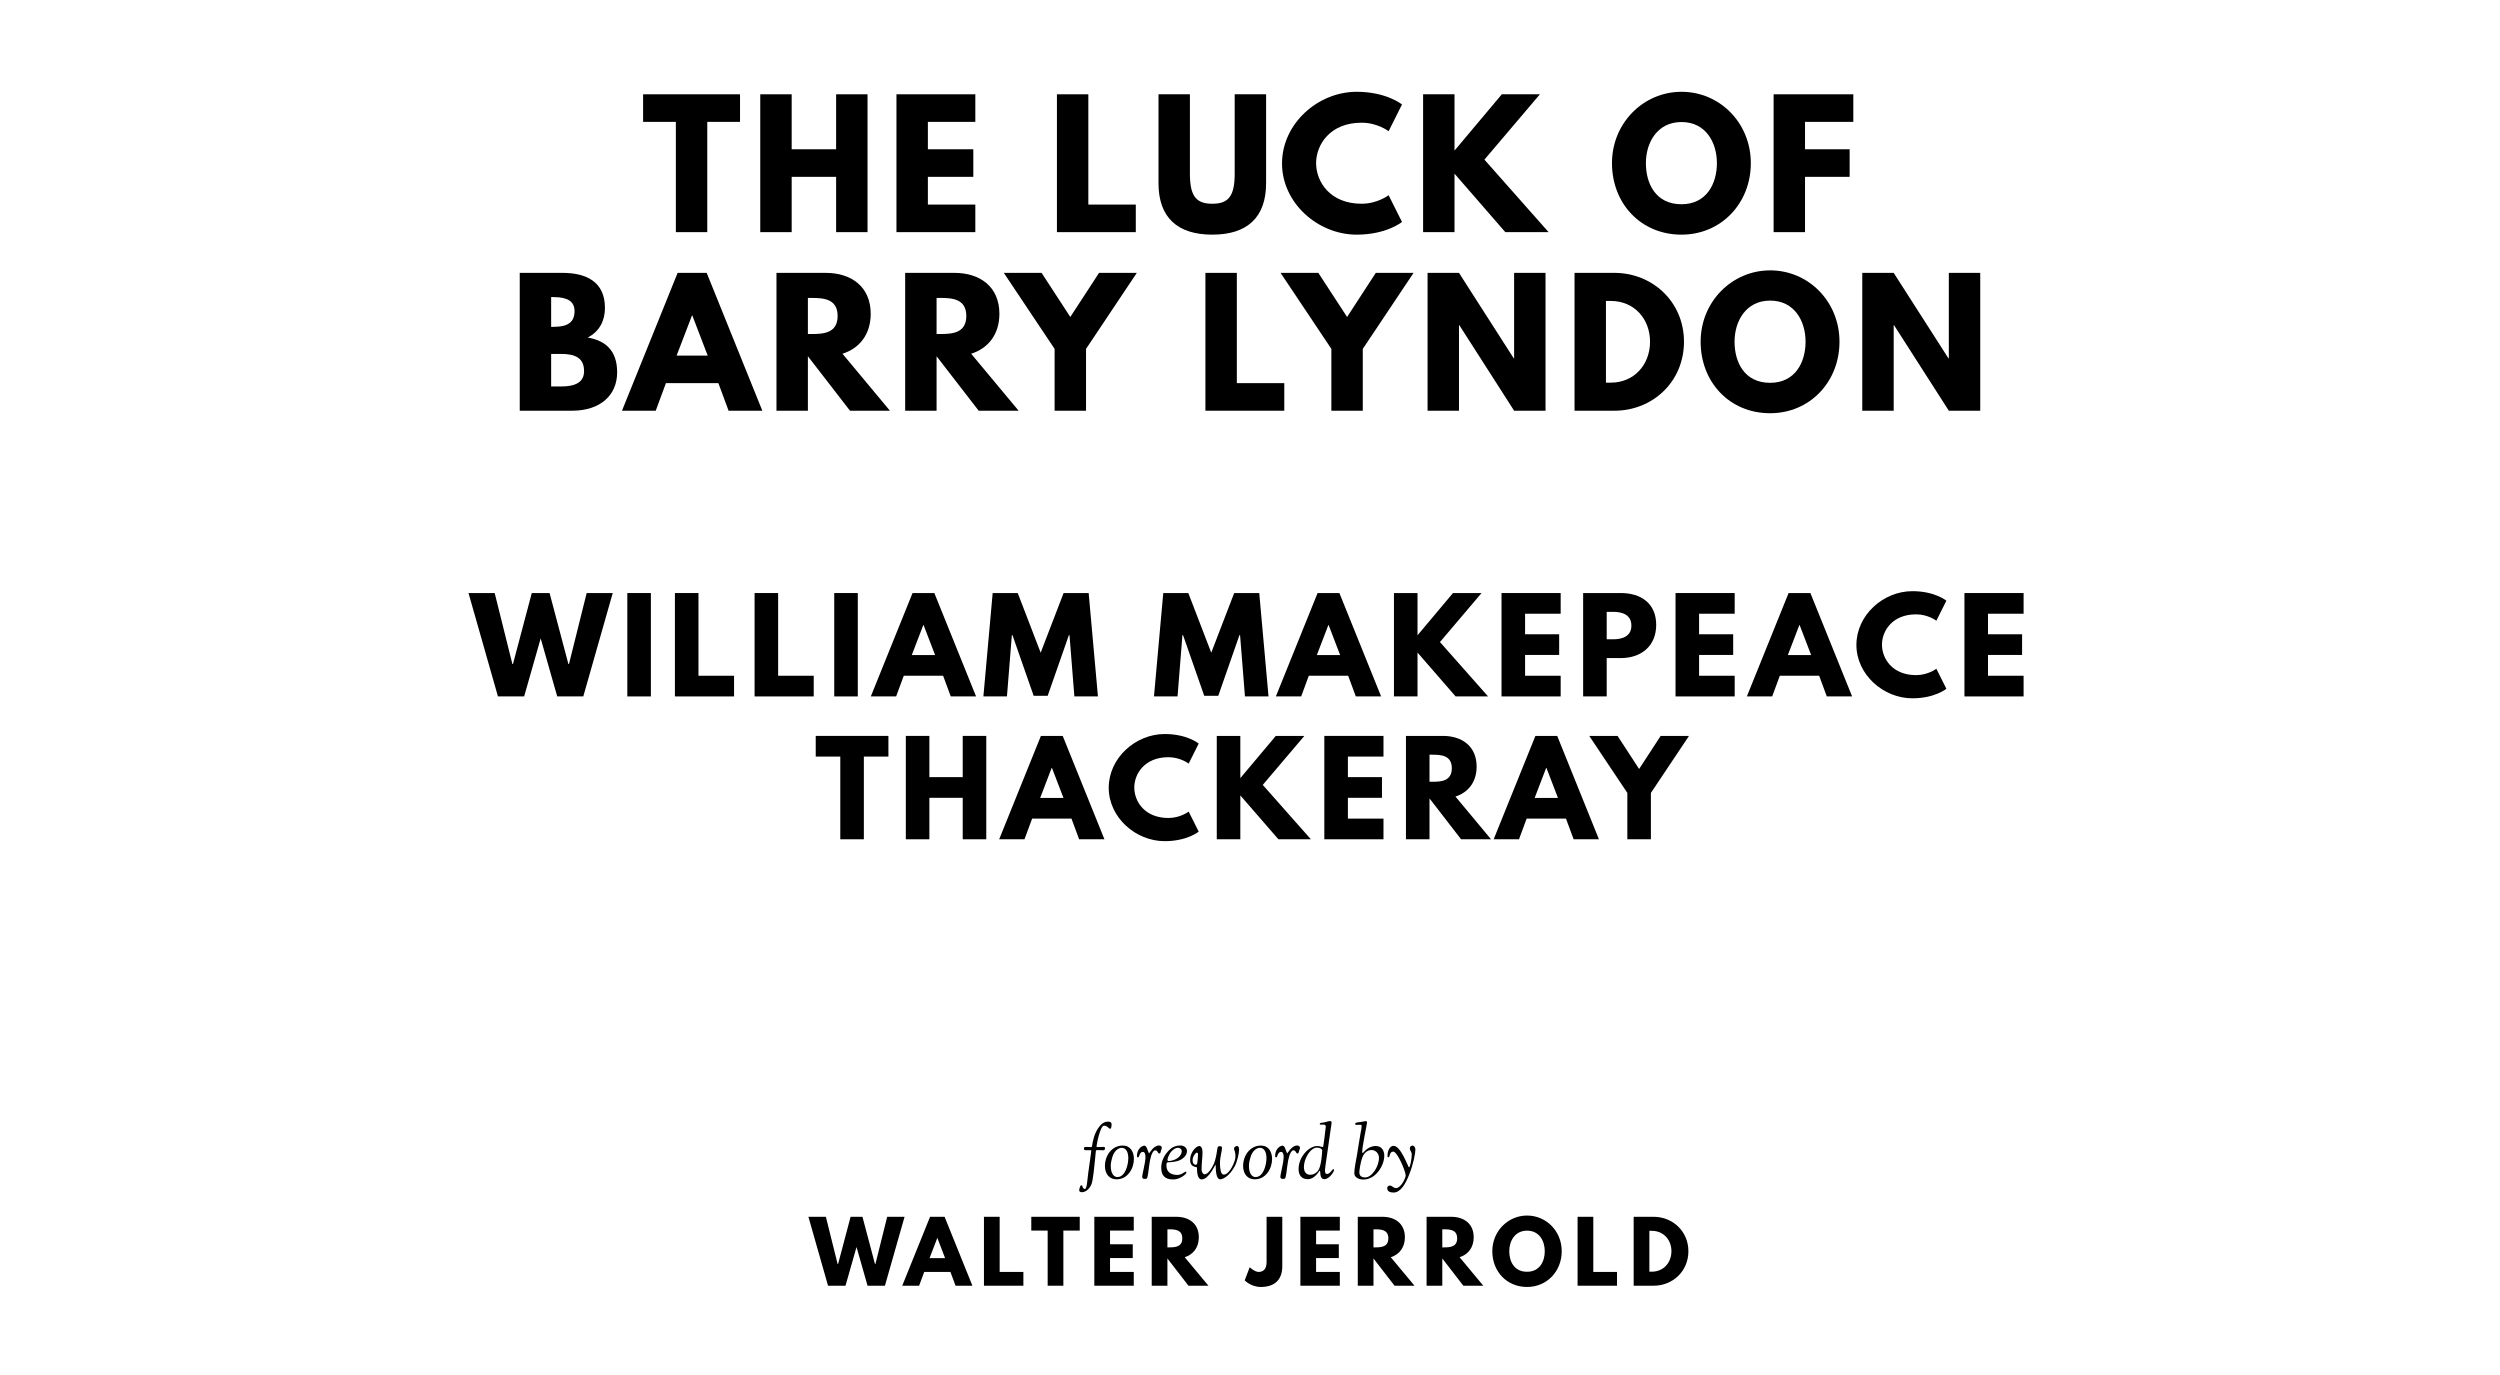
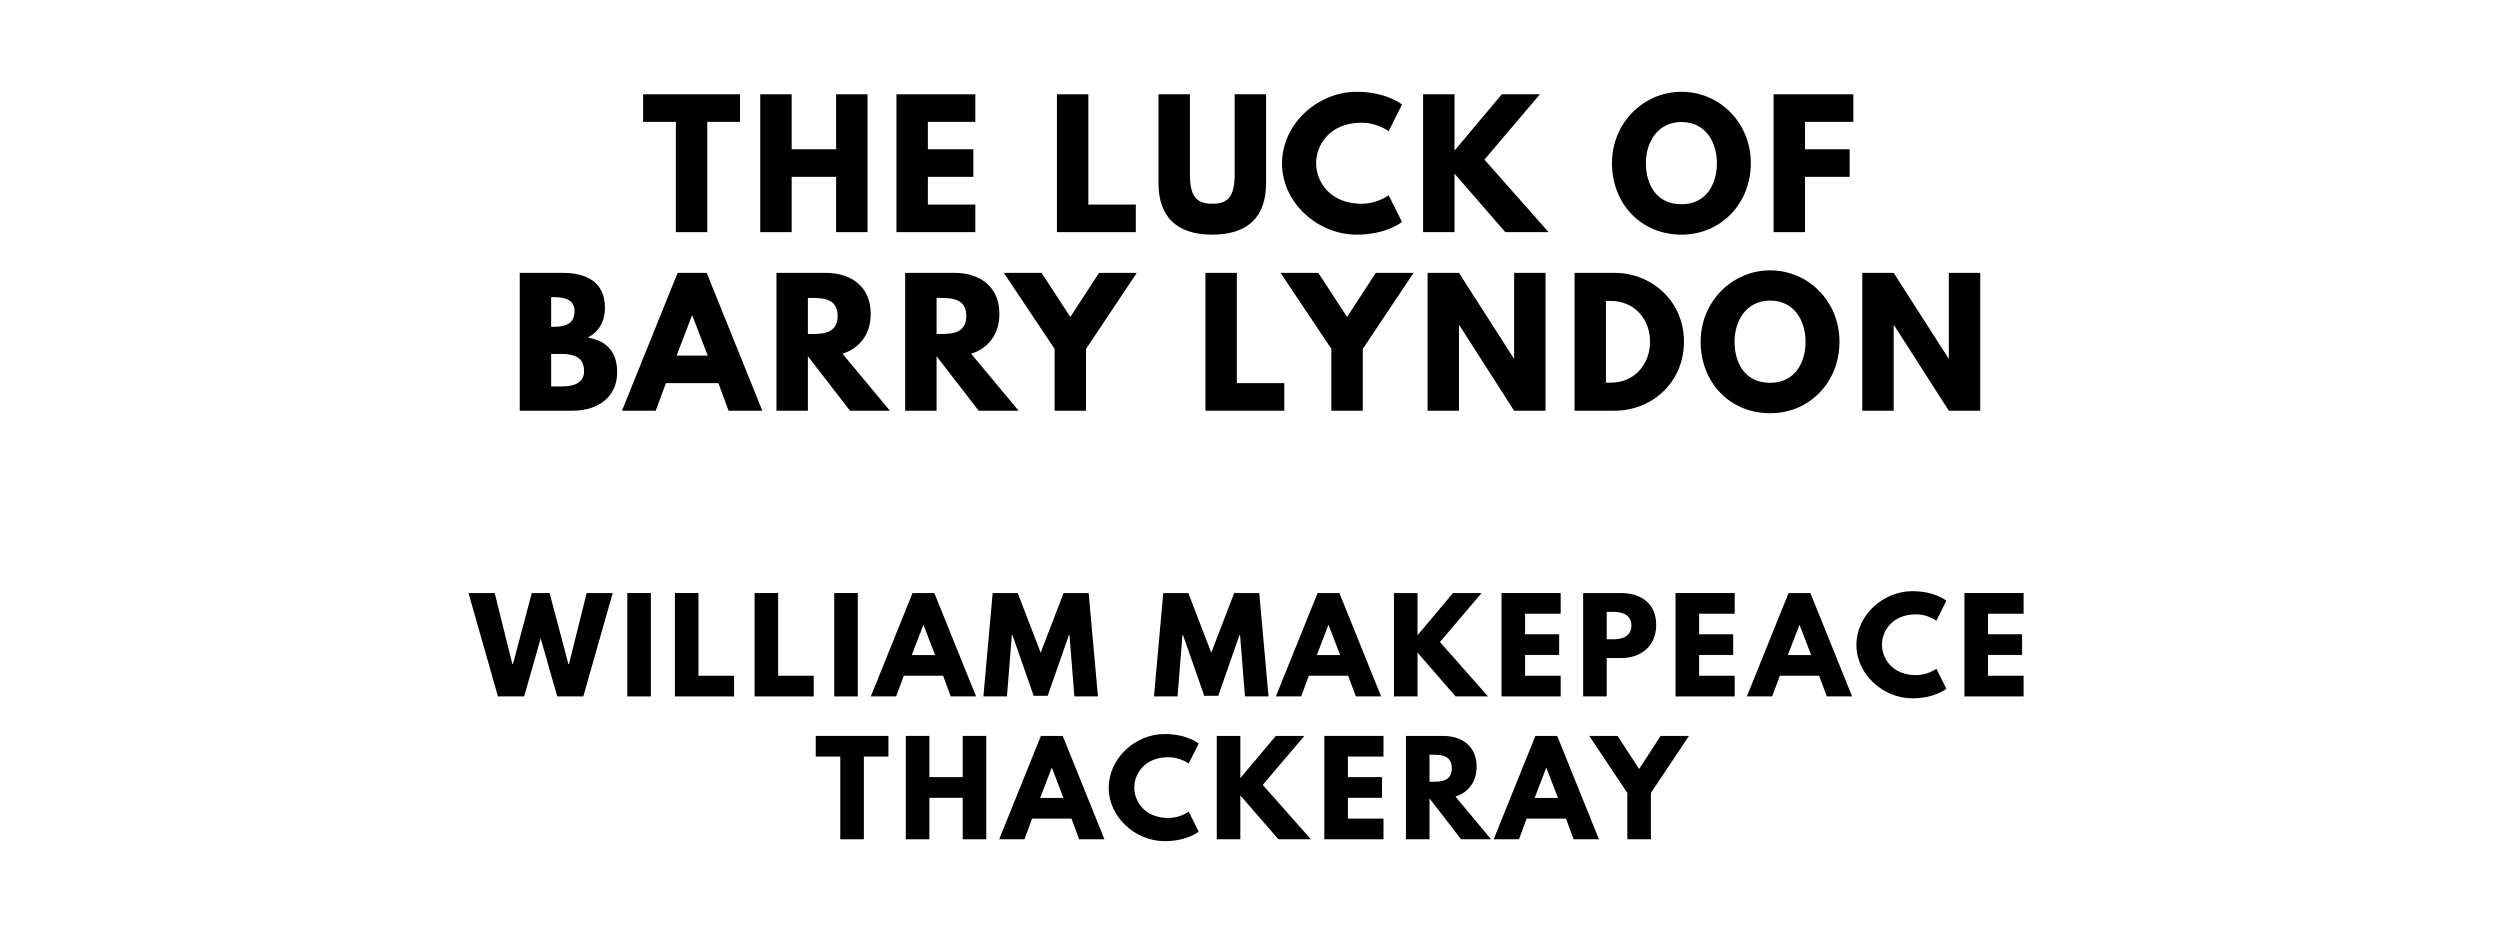
- <svg xmlns="http://www.w3.org/2000/svg" version="1.1" viewBox="0 0 1400 770">
+ <svg xmlns="http://www.w3.org/2000/svg" version="1.1" viewBox="0 0 1400 520">
  <g>
    <path d="m 360.142,68.246 18.339,0 0,61.754 17.591,0 0,-61.754 18.339,0 0,-15.439 -54.269,0 0,15.439 z" />
    <path d="m 443.336,99.029 24.889,0 0,30.971 17.591,0 0,-77.193 -17.591,0 0,30.784 -24.889,0 0,-30.784 -17.591,0 0,77.193 17.591,0 0,-30.971 z" />
    <path d="m 546.181,52.807 -44.164,0 0,77.193 44.164,0 0,-15.439 -26.573,0 0,-15.532 25.45,0 0,-15.439 -25.45,0 0,-15.345 26.573,0 0,-15.439 z" />
    <path d="m 609.469,52.807 -17.591,0 0,77.193 44.164,0 0,-15.439 -26.573,0 0,-61.754 z" />
    <path d="m 709.015,52.807 -17.591,0 0,44.632 c 0,12.912 -3.93,16.655 -12.538,16.655 -8.608,0 -12.538,-3.743 -12.538,-16.655 l 0,-44.632 -17.591,0 0,49.778 c 0,19.088 10.48,28.819 30.129,28.819 19.649,0 30.129,-9.731 30.129,-28.819 l 0,-49.778 z" />
    <path d="m 762.472,114.094 c -17.684,0 -25.45,-12.351 -25.45,-22.737 0,-10.292 7.766,-22.643 25.45,-22.643 8.982,0 15.158,4.772 15.158,4.772 l 7.485,-14.971 c 0,0 -8.608,-7.111 -25.357,-7.111 -21.895,0 -41.825,17.965 -41.825,40.14 0,22.082 20.023,39.86 41.825,39.86 16.749,0 25.357,-7.111 25.357,-7.111 l -7.485,-14.971 c 0,0 -6.175,4.772 -15.158,4.772 z" />
    <path d="m 867.206,130 -35.93,-40.608 31.064,-36.585 -21.333,0 -26.48,31.532 0,-31.532 -17.591,0 0,77.193 17.591,0 0,-32.749 L 842.972,130 l 24.234,0 z" />
    <path d="m 902.708,91.357 c 0,22.55 16.094,40.047 38.924,40.047 22.175,0 38.83,-17.497 38.83,-40.047 0,-22.55 -17.404,-39.953 -38.83,-39.953 -21.24,0 -38.924,17.404 -38.924,39.953 z m 18.994,0 c 0,-11.509 6.363,-23.018 19.93,-23.018 13.661,0 19.836,11.509 19.836,23.018 0,11.509 -5.801,23.018 -19.836,23.018 -14.409,0 -19.93,-11.509 -19.93,-23.018 z" />
    <path d="m 1037.855,52.807 -44.632,0 0,77.193 17.591,0 0,-30.971 24.983,0 0,-15.439 -24.983,0 0,-15.345 27.041,0 0,-15.439 z" />
  </g>
  <g>
    <path d="m 291.053,152.807 0,77.193 29.287,0 c 16,0 25.263,-8.795 25.263,-21.52 0,-12.444 -6.83,-17.778 -16.468,-19.462 6.55,-3.368 9.637,-9.45 9.637,-16.561 0,-14.69 -10.48,-19.649 -23.766,-19.649 l -23.953,0 z m 17.591,30.222 0,-16.655 1.404,0 c 7.673,0 11.696,2.339 11.696,7.86 0,6.456 -4.117,8.795 -11.696,8.795 l -1.404,0 z m 0,33.404 0,-18.246 5.52,0 c 8.327,0 12.912,2.526 12.912,9.637 0,6.082 -4.585,8.608 -12.912,8.608 l -5.52,0 z" />
    <path d="m 395.747,152.807 -16.281,0 L 348.308,230 l 18.901,0 5.708,-15.439 29.38,0 5.708,15.439 18.901,0 -31.158,-77.193 z m 0.561,46.316 -17.404,0 8.608,-22.456 0.187,0 8.608,22.456 z" />
    <path d="m 434.825,152.807 0,77.193 17.591,0 0,-30.503 23.579,30.503 22.363,0 -26.573,-31.906 c 9.45,-2.994 15.813,-10.76 15.813,-22.363 0,-15.158 -10.854,-22.924 -25.17,-22.924 l -27.602,0 z m 17.591,34.246 0,-20.211 2.058,0 c 6.643,0 14.596,0.468 14.596,10.105 0,9.637 -7.953,10.105 -14.596,10.105 l -2.058,0 z" />
    <path d="m 506.893,152.807 0,77.193 17.591,0 0,-30.503 23.579,30.503 22.363,0 -26.573,-31.906 c 9.45,-2.994 15.813,-10.76 15.813,-22.363 0,-15.158 -10.854,-22.924 -25.17,-22.924 l -27.602,0 z m 17.591,34.246 0,-20.211 2.058,0 c 6.643,0 14.596,0.468 14.596,10.105 0,9.637 -7.953,10.105 -14.596,10.105 l -2.058,0 z" />
    <path d="m 562.135,152.807 28.444,42.573 0,34.62 17.591,0 0,-34.62 28.444,-42.573 -21.146,0 -16.094,24.702 -16.094,-24.702 -21.146,0 z" />
    <path d="m 692.627,152.807 -17.591,0 0,77.193 44.164,0 0,-15.439 -26.573,0 0,-61.754 z" />
    <path d="m 717.12,152.807 28.444,42.573 0,34.62 17.591,0 0,-34.62 28.444,-42.573 -21.146,0 -16.094,24.702 -16.094,-24.702 -21.146,0 z" />
    <path d="m 817.028,182.094 0.187,0 30.69,47.906 17.591,0 0,-77.193 -17.591,0 0,47.906 -0.187,0 -30.69,-47.906 -17.591,0 0,77.193 17.591,0 0,-47.906 z" />
    <path d="m 881.74,152.807 0,77.193 22.363,0 c 21.24,0 38.924,-16.094 38.924,-38.643 0,-22.456 -17.778,-38.55 -38.924,-38.55 l -22.363,0 z m 17.591,61.474 0,-45.754 2.713,0 c 13.099,0 21.988,10.012 21.988,22.924 -0.094,12.912 -8.982,22.83 -21.988,22.83 l -2.713,0 z" />
    <path d="m 952.357,191.357 c 0,22.55 16.094,40.047 38.924,40.047 22.175,0 38.83,-17.497 38.83,-40.047 0,-22.55 -17.404,-39.953 -38.83,-39.953 -21.24,0 -38.924,17.404 -38.924,39.953 z m 18.994,0 c 0,-11.509 6.363,-23.018 19.93,-23.018 13.661,0 19.836,11.509 19.836,23.018 0,11.509 -5.801,23.018 -19.836,23.018 -14.409,0 -19.93,-11.509 -19.93,-23.018 z" />
    <path d="m 1060.464,182.094 0.187,0 30.69,47.906 17.591,0 0,-77.193 -17.591,0 0,47.906 -0.187,0 -30.69,-47.906 -17.591,0 0,77.193 17.591,0 0,-47.906 z" />
  </g>
  <g>
    <path d="m 312.044,390 14.596,0 16.491,-57.895 -14.596,0 -9.895,39.719 -0.351,0 -10.526,-39.719 -9.965,0 -10.526,39.719 -0.351,0 -9.895,-39.719 -14.667,0 L 278.851,390 293.518,390 302.781,357.509 312.044,390 Z" />
    <path d="m 364.49,332.105 -13.193,0 0,57.895 13.193,0 0,-57.895 z" />
    <path d="m 391.145,332.105 -13.193,0 0,57.895 33.123,0 0,-11.579 -19.93,0 0,-46.316 z" />
    <path d="m 435.756,332.105 -13.193,0 0,57.895 33.123,0 0,-11.579 -19.93,0 0,-46.316 z" />
    <path d="m 480.367,332.105 -13.193,0 0,57.895 13.193,0 0,-57.895 z" />
    <path d="m 523.233,332.105 -12.211,0 L 487.654,390 l 14.175,0 4.281,-11.579 22.035,0 L 532.426,390 l 14.175,0 -23.368,-57.895 z m 0.421,34.737 -13.053,0 6.456,-16.842 0.14,0 6.456,16.842 z" />
    <path d="m 601.651,390 13.193,0 -5.193,-57.895 -14.035,0 -12.842,33.404 -12.842,-33.404 -14.035,0 -5.193,57.895 13.193,0 2.737,-34.316 0.351,0 11.86,33.965 7.86,0 11.86,-33.965 0.351,0 L 601.651,390 Z" />
    <path d="m 697.177,390 13.193,0 -5.193,-57.895 -14.035,0 -12.842,33.404 -12.842,-33.404 -14.035,0 L 646.23,390 l 13.193,0 2.737,-34.316 0.351,0 11.86,33.965 7.86,0 11.86,-33.965 0.351,0 L 697.177,390 Z" />
    <path d="m 750.059,332.105 -12.211,0 L 714.48,390 l 14.175,0 4.281,-11.579 22.035,0 4.281,11.579 14.175,0 -23.368,-57.895 z m 0.421,34.737 -13.053,0 6.456,-16.842 0.14,0 6.456,16.842 z" />
    <path d="m 833.319,390 -26.947,-30.456 23.298,-27.439 -16,0 -19.86,23.649 0,-23.649 -13.193,0 0,57.895 13.193,0 0,-24.561 21.333,24.561 18.175,0 z" />
    <path d="m 873.975,332.105 -33.123,0 0,57.895 33.123,0 0,-11.579 -19.93,0 0,-11.649 19.088,0 0,-11.579 -19.088,0 0,-11.509 19.93,0 0,-11.579 z" />
    <path d="m 886.56,332.105 0,57.895 13.193,0 0,-21.474 7.93,0 c 11.298,0 19.789,-6.667 19.789,-18.596 0,-12 -8.491,-17.825 -19.789,-17.825 l -21.123,0 z M 899.753,358 l 0,-15.368 3.719,0 c 5.193,0 10.105,1.754 10.105,7.719 0,5.895 -4.912,7.649 -10.105,7.649 l -3.719,0 z" />
    <path d="m 971.42,332.105 -33.123,0 0,57.895 33.123,0 0,-11.579 -19.93,0 0,-11.649 19.088,0 0,-11.579 -19.088,0 0,-11.509 19.93,0 0,-11.579 z" />
    <path d="m 1013.82,332.105 -12.21,0 L 978.241,390 l 14.175,0 4.281,-11.579 22.035,0 4.281,11.579 14.175,0 -23.368,-57.895 z m 0.421,34.737 -13.053,0 6.456,-16.842 0.14,0 6.456,16.842 z" />
    <path d="m 1072.992,378.07 c -13.263,0 -19.088,-9.263 -19.088,-17.053 0,-7.719 5.824,-16.982 19.088,-16.982 6.737,0 11.368,3.579 11.368,3.579 l 5.614,-11.228 c 0,0 -6.456,-5.333 -19.017,-5.333 -16.421,0 -31.368,13.474 -31.368,30.105 0,16.561 15.018,29.895 31.368,29.895 12.561,0 19.017,-5.333 19.017,-5.333 l -5.614,-11.228 c 0,0 -4.632,3.579 -11.368,3.579 z" />
    <path d="m 1133.213,332.105 -33.123,0 0,57.895 33.123,0 0,-11.579 -19.93,0 0,-11.649 19.088,0 0,-11.579 -19.088,0 0,-11.509 19.93,0 0,-11.579 z" />
  </g>
  <g>
    <path d="m 456.809,423.684 13.754,0 0,46.316 13.193,0 0,-46.316 13.754,0 0,-11.579 -40.702,0 0,11.579 z" />
    <path d="m 520.455,446.772 18.667,0 0,23.228 13.193,0 0,-57.895 -13.193,0 0,23.088 -18.667,0 0,-23.088 -13.193,0 0,57.895 13.193,0 0,-23.228 z" />
    <path d="m 595.119,412.105 -12.211,0 L 559.54,470 l 14.175,0 4.281,-11.579 22.035,0 4.281,11.579 14.175,0 -23.368,-57.895 z m 0.421,34.737 -13.053,0 6.456,-16.842 0.14,0 6.456,16.842 z" />
    <path d="m 654.291,458.07 c -13.263,0 -19.088,-9.263 -19.088,-17.053 0,-7.719 5.825,-16.982 19.088,-16.982 6.737,0 11.368,3.579 11.368,3.579 l 5.614,-11.228 c 0,0 -6.456,-5.333 -19.018,-5.333 -16.421,0 -31.368,13.474 -31.368,30.105 0,16.561 15.018,29.895 31.368,29.895 12.561,0 19.018,-5.333 19.018,-5.333 l -5.614,-11.228 c 0,0 -4.632,3.579 -11.368,3.579 z" />
    <path d="m 734.092,470 -26.947,-30.456 23.298,-27.439 -16,0 -19.86,23.649 0,-23.649 -13.193,0 0,57.895 13.193,0 0,-24.561 21.333,24.561 18.175,0 z" />
    <path d="m 774.748,412.105 -33.123,0 0,57.895 33.123,0 0,-11.579 -19.93,0 0,-11.649 19.088,0 0,-11.579 -19.088,0 0,-11.509 19.93,0 0,-11.579 z" />
    <path d="m 787.333,412.105 0,57.895 13.193,0 0,-22.877 17.684,22.877 16.772,0 -19.93,-23.93 c 7.088,-2.246 11.86,-8.07 11.86,-16.772 0,-11.368 -8.14,-17.193 -18.877,-17.193 l -20.702,0 z m 13.193,25.684 0,-15.158 1.544,0 c 4.982,0 10.947,0.351 10.947,7.579 0,7.228 -5.965,7.579 -10.947,7.579 l -1.544,0 z" />
    <path d="m 872.038,412.105 -12.211,0 L 836.459,470 l 14.175,0 4.281,-11.579 22.035,0 4.281,11.579 14.175,0 -23.368,-57.895 z m 0.421,34.737 -13.053,0 6.456,-16.842 0.14,0 6.456,16.842 z" />
    <path d="m 889.975,412.105 21.333,31.93 0,25.965 13.193,0 0,-25.965 21.333,-31.93 -15.86,0 -12.07,18.526 -12.07,-18.526 -15.86,0 z" />
  </g>
-   <g>
-     <path d="m 604.356,666.631 c 0,0.68 0.808,1.02 1.53,1.02 0.893,0 3.698,-0.553 5.356,-4.548 0.425,-1.02 0.85,-3.613 1.19,-6.461 0.553,-4.421 0.978,-9.607 1.19,-11.52 0.085,-0.68 0,-1.063 0.765,-1.063 1.148,0 1.913,0.085 3.571,0.085 0.723,0 0.85,-0.723 0.85,-1.148 0,-0.425 -0.17,-0.723 -0.808,-0.723 -1.105,0 -2.55,0.085 -3.443,0.085 -0.34,0 -0.51,-0.085 -0.51,-0.425 0,-0.595 1.998,-11.562 4.208,-11.562 1.913,0 2.635,1.743 3.528,1.743 0.595,0 0.723,-2.083 0.723,-2.423 0,-1.105 -0.595,-1.573 -1.998,-1.573 -2.253,0 -3.868,1.318 -5.356,3.401 -2.465,3.528 -3.231,7.609 -3.656,10.542 -0.043,0.298 -0.17,0.298 -0.298,0.298 -0.935,0 -3.061,-0.085 -3.061,-0.085 -0.978,0 -1.105,0.255 -1.105,1.063 0,0.51 0.128,0.765 1.063,0.765 l 2.593,0 c 0.298,0 0.425,0.213 0.425,0.553 0,0.085 -1.7,12.242 -1.7,12.242 -0.553,3.953 -0.638,8.969 -1.998,8.969 -0.213,0 -1.105,-0.51 -1.275,-1.53 -0.043,-0.425 -0.34,-0.595 -0.553,-0.595 -0.85,0 -1.233,2.55 -1.233,2.891 z" />
-     <path d="m 618.752,652.816 c 0,5.186 3.018,7.609 6.504,7.609 6.249,0 9.734,-6.079 9.734,-11.392 0,-3.996 -1.955,-7.524 -6.206,-7.524 -6.461,0 -10.032,6.036 -10.032,11.307 z m 3.273,0.043 c 0,-1.743 0.425,-3.273 0.85,-4.761 0.978,-3.443 3.273,-5.314 5.313,-5.314 1.955,0 3.656,1.743 3.656,5.739 0,3.528 -1.573,10.627 -6.121,10.627 -1.998,0 -3.698,-1.998 -3.698,-6.291 z" />
-     <path d="m 636.71,647.418 c 0,0.595 0.34,0.723 0.51,0.723 0.213,0 0.34,-0.128 0.468,-0.255 0.255,-0.298 0.595,-2.848 2.338,-2.848 0.765,0 1.445,0.765 1.445,2.891 0,3.188 -1.828,9.437 -1.828,11.137 0,1.02 0.85,1.105 1.275,1.105 l 0.213,0 c 1.53,0 1.445,0 2.38,-7.226 l 0.213,-1.403 c 0.213,-1.785 1.275,-7.354 3.188,-7.354 1.53,0 1.36,1.785 2.295,1.785 0.765,0 0.85,-1.318 0.935,-1.615 0.128,-0.468 0.468,-1.02 0.468,-1.573 0,-0.595 -0.468,-1.318 -1.573,-1.318 -3.146,0 -5.271,4.378 -5.569,4.378 -0.085,0 -0.128,-0.043 -1.19,-2.806 -0.255,-0.68 -0.68,-1.488 -1.573,-1.488 -0.383,0 -3.996,1.02 -3.996,5.866 z" />
-     <path d="m 650.301,653.751 c 0,3.783 1.318,6.759 6.716,6.759 3.698,0 7.396,-2.976 7.396,-3.953 0,-0.255 -0.17,-0.425 -0.51,-0.425 -0.468,0 -2.168,1.828 -4.591,1.828 -4.208,0 -6.121,-2.125 -6.121,-5.314 0,-1.105 0.128,-1.743 0.723,-1.743 3.996,-0.043 6.291,-0.978 6.674,-1.148 0.808,-0.34 4.123,-2.083 4.123,-5.143 0,-1.87 -1.7,-3.146 -3.698,-3.146 -2.38,0 -4.336,0.765 -5.909,2.253 -2.933,2.721 -4.803,6.376 -4.803,10.032 z m 3.486,-4.421 c 0,-0.553 0.978,-3.273 2.253,-4.591 1.105,-1.148 2.423,-1.998 3.486,-1.998 0.723,0 2.253,0.383 2.253,1.998 0,2.678 -3.486,5.441 -7.609,5.441 -0.298,0 -0.383,-0.553 -0.383,-0.85 z" />
-     <path d="m 666.469,649.458 c 0,4.718 3.826,3.698 3.826,4.421 0,2.976 0.425,6.589 2.593,6.589 4.081,0 7.566,-8.204 7.779,-8.204 0.043,0 0.128,0.213 0.128,0.808 0.085,5.909 1.275,7.354 2.508,7.354 1.7,0 5.441,-2.125 8.247,-7.481 1.275,-2.423 2.338,-7.056 2.338,-9.267 0,-1.658 -0.68,-1.913 -1.233,-1.913 -0.68,0 -1.615,0.723 -1.615,1.403 0,1.36 0.808,0.85 0.808,4.633 0,2.465 -3.231,9.947 -6.461,9.947 -1.105,0 -1.488,-0.85 -1.785,-2.125 -0.298,-1.445 -0.425,-2.763 -0.425,-4.038 0,-3.911 1.148,-6.929 1.148,-8.672 0,-0.638 -0.255,-1.063 -1.233,-1.063 -1.19,0 -1.233,0.51 -1.445,1.955 -0.553,3.911 -1.233,6.334 -1.828,7.779 -0.893,2.083 -3.146,6.036 -5.271,6.036 -0.808,0 -1.658,-1.275 -1.658,-2.593 0,-4.251 0.51,-6.419 0.51,-9.904 0,-1.275 -0.425,-3.358 -1.785,-3.358 -1.743,0 -5.143,3.443 -5.143,7.694 z m 1.403,0.213 c 0,-2.125 1.7,-4.208 2.38,-4.208 0.468,0 0.638,0.595 0.638,0.935 0,0.595 -0.085,2.21 -0.213,3.316 -0.213,2.04 -0.298,2.55 -0.978,2.55 -0.553,0 -1.233,-0.213 -1.658,-1.148 -0.128,-0.34 -0.17,-0.85 -0.17,-1.445 z" />
-     <path d="m 696.13,652.816 c 0,5.186 3.018,7.609 6.504,7.609 6.249,0 9.734,-6.079 9.734,-11.392 0,-3.996 -1.955,-7.524 -6.206,-7.524 -6.461,0 -10.032,6.036 -10.032,11.307 z m 3.273,0.043 c 0,-1.743 0.425,-3.273 0.85,-4.761 0.978,-3.443 3.273,-5.314 5.313,-5.314 1.955,0 3.656,1.743 3.656,5.739 0,3.528 -1.573,10.627 -6.121,10.627 -1.998,0 -3.698,-1.998 -3.698,-6.291 z" />
-     <path d="m 714.087,647.418 c 0,0.595 0.34,0.723 0.51,0.723 0.213,0 0.34,-0.128 0.468,-0.255 0.255,-0.298 0.595,-2.848 2.338,-2.848 0.765,0 1.445,0.765 1.445,2.891 0,3.188 -1.828,9.437 -1.828,11.137 0,1.02 0.85,1.105 1.275,1.105 l 0.213,0 c 1.53,0 1.445,0 2.38,-7.226 l 0.213,-1.403 c 0.213,-1.785 1.275,-7.354 3.188,-7.354 1.53,0 1.36,1.785 2.295,1.785 0.765,0 0.85,-1.318 0.935,-1.615 0.128,-0.468 0.468,-1.02 0.468,-1.573 0,-0.595 -0.468,-1.318 -1.573,-1.318 -3.146,0 -5.271,4.378 -5.569,4.378 -0.085,0 -0.128,-0.043 -1.19,-2.806 -0.255,-0.68 -0.68,-1.488 -1.573,-1.488 -0.383,0 -3.996,1.02 -3.996,5.866 z" />
-     <path d="m 727.207,654.687 c 0,3.188 1.488,5.654 5.101,5.654 4.208,0 6.376,-4.761 6.759,-4.761 0.595,0 -0.383,4.761 2.593,4.761 2.763,0 5.441,-4.293 5.441,-5.186 0,-0.17 -0.128,-0.383 -0.468,-0.383 -0.68,0 -1.658,2.635 -3.528,2.635 -0.978,0 -1.105,-0.893 -1.105,-1.828 0,-1.275 0.425,-3.953 0.893,-7.184 2.38,-17.386 2.806,-18.746 2.806,-19.851 0,-0.383 -0.298,-0.723 -0.68,-0.723 -1.148,0 -0.893,0.085 -3.273,0.68 -1.19,0.298 -2.678,0.128 -2.678,0.85 0,0.298 0.255,0.468 0.68,0.468 0.043,0 1.02,-0.043 1.488,-0.043 0.638,0 1.233,0.425 1.233,1.063 0,0.298 -1.403,11.477 -1.53,11.477 -1.19,0 -2.04,-0.553 -3.146,-0.553 -5.058,0 -10.584,6.334 -10.584,12.922 z m 2.976,-1.19 c 0,-4.463 3.486,-10.84 7.396,-10.84 1.148,0 2.848,0.553 2.848,1.7 0,1.7 -0.638,9.182 -2.338,11.307 -1.105,1.403 -2.763,2.21 -4.293,2.21 -2.593,0 -3.613,-1.913 -3.613,-4.378 z" />
-     <path d="m 758.409,656.982 c 0,2.465 2.678,3.571 5.186,3.571 6.589,0 11.605,-7.609 11.605,-13.39 0,-2.763 -1.488,-5.399 -4.676,-5.399 -4.888,0 -6.886,3.953 -7.481,3.953 -0.085,0 -0.213,-0.34 -0.213,-0.638 0,-3.061 2.721,-15.728 2.721,-16.493 0,-0.468 -0.34,-0.765 -0.808,-0.765 -0.255,0 -1.02,0.255 -2.678,0.468 -1.955,0.255 -3.146,0.213 -3.146,1.063 0,0.595 0.34,0.595 0.808,0.595 0.638,0 1.105,-0.085 1.743,-0.085 0.85,0 1.063,0.298 1.063,0.51 0,1.02 -0.255,2.508 -0.638,4.336 -0.638,3.146 -1.148,7.269 -1.913,11.69 -0.595,3.443 -1.573,7.864 -1.573,10.584 z m 2.806,-0.51 c 0,-0.425 0.468,-4.973 1.7,-8.332 1.36,-3.698 4.123,-4.123 5.143,-4.123 2.338,0 4.166,1.955 4.166,4.336 0,4.888 -3.911,11.01 -7.736,11.01 -2.635,0 -3.273,-1.445 -3.273,-2.891 z" />
-     <path d="m 776.845,665.313 c 0,1.955 1.7,2.508 3.528,2.508 3.996,0 6.716,-4.846 8.714,-9.904 2.508,-6.334 3.528,-12.2 3.528,-14.113 0,-1.318 -0.723,-2.253 -1.658,-2.253 -1.02,0 -1.445,0.808 -1.445,1.573 0,1.148 1.063,1.998 1.063,3.231 0,2.848 -0.935,7.396 -1.53,7.396 -0.468,0 -4.506,-12.072 -8.629,-12.072 -2.593,0 -3.443,3.698 -3.443,5.484 0,0.723 0.17,0.935 0.425,0.935 1.275,0 0.383,-3.188 2.848,-3.188 2.253,0 6.929,10.967 6.929,13.348 0,1.615 -2.806,7.056 -5.271,7.056 -1.955,0 -1.998,-1.403 -3.698,-1.403 -0.723,0 -1.36,0.68 -1.36,1.403 z" />
-   </g>
-   <g>
-     <path d="m 485.831,720 9.731,0 10.994,-38.596 -9.731,0 -6.596,26.48 -0.234,0 -7.018,-26.48 -6.643,0 -7.018,26.48 -0.234,0 -6.596,-26.48 -9.778,0 10.994,38.596 9.778,0 6.175,-21.661 L 485.831,720 Z" />
-     <path d="m 528.974,681.404 -8.14,0 L 505.254,720 l 9.45,0 2.854,-7.719 14.69,0 2.854,7.719 9.45,0 -15.579,-38.596 z m 0.281,23.158 -8.702,0 4.304,-11.228 0.094,0 4.304,11.228 z" />
-     <path d="m 559.808,681.404 -8.795,0 0,38.596 22.082,0 0,-7.719 -13.287,0 0,-30.877 z" />
-     <path d="m 577.52,689.123 9.17,0 0,30.877 8.795,0 0,-30.877 9.17,0 0,-7.719 -27.134,0 0,7.719 z" />
-     <path d="m 634.904,681.404 -22.082,0 0,38.596 22.082,0 0,-7.719 -13.287,0 0,-7.766 12.725,0 0,-7.719 -12.725,0 0,-7.673 13.287,0 0,-7.719 z" />
-     <path d="m 644.96,681.404 0,38.596 8.795,0 0,-15.251 11.789,15.251 11.181,0 -13.287,-15.953 c 4.725,-1.497 7.906,-5.38 7.906,-11.181 0,-7.579 -5.427,-11.462 -12.585,-11.462 l -13.801,0 z m 8.795,17.123 0,-10.105 1.029,0 c 3.322,0 7.298,0.234 7.298,5.053 0,4.819 -3.977,5.053 -7.298,5.053 l -1.029,0 z" />
-     <path d="m 718.082,681.404 -8.795,0 0,25.45 c 0,3.883 -1.918,5.427 -4.444,5.427 -2.246,0 -5.006,-2.62 -5.006,-2.62 l -2.807,7.345 c 0,0 3.509,3.696 9.029,3.696 7.719,0 12.023,-4.023 12.023,-11.602 l 0,-27.696 z" />
-     <path d="m 750.298,681.404 -22.082,0 0,38.596 22.082,0 0,-7.719 -13.287,0 0,-7.766 12.725,0 0,-7.719 -12.725,0 0,-7.673 13.287,0 0,-7.719 z" />
-     <path d="m 760.355,681.404 0,38.596 8.795,0 0,-15.251 11.789,15.251 11.181,0 -13.287,-15.953 c 4.725,-1.497 7.906,-5.38 7.906,-11.181 0,-7.579 -5.427,-11.462 -12.585,-11.462 l -13.801,0 z m 8.795,17.123 0,-10.105 1.029,0 c 3.322,0 7.298,0.234 7.298,5.053 0,4.819 -3.977,5.053 -7.298,5.053 l -1.029,0 z" />
-     <path d="m 798.889,681.404 0,38.596 8.795,0 0,-15.251 11.789,15.251 11.181,0 -13.287,-15.953 c 4.725,-1.497 7.906,-5.38 7.906,-11.181 0,-7.579 -5.427,-11.462 -12.585,-11.462 l -13.801,0 z m 8.795,17.123 0,-10.105 1.029,0 c 3.322,0 7.298,0.234 7.298,5.053 0,4.819 -3.977,5.053 -7.298,5.053 l -1.029,0 z" />
-     <path d="m 835.692,700.678 c 0,11.275 8.047,20.023 19.462,20.023 11.088,0 19.415,-8.749 19.415,-20.023 0,-11.275 -8.702,-19.977 -19.415,-19.977 -10.62,0 -19.462,8.702 -19.462,19.977 z m 9.497,0 c 0,-5.754 3.181,-11.509 9.965,-11.509 6.83,0 9.918,5.754 9.918,11.509 0,5.754 -2.901,11.509 -9.918,11.509 -7.205,0 -9.965,-5.754 -9.965,-11.509 z" />
-     <path d="m 892.246,681.404 -8.795,0 0,38.596 22.082,0 0,-7.719 -13.287,0 0,-30.877 z" />
-     <path d="m 914.857,681.404 0,38.596 11.181,0 c 10.62,0 19.462,-8.047 19.462,-19.322 0,-11.228 -8.889,-19.275 -19.462,-19.275 l -11.181,0 z m 8.795,30.737 0,-22.877 1.357,0 c 6.55,0 10.994,5.006 10.994,11.462 -0.047,6.456 -4.491,11.415 -10.994,11.415 l -1.357,0 z" />
-   </g>
</svg>
